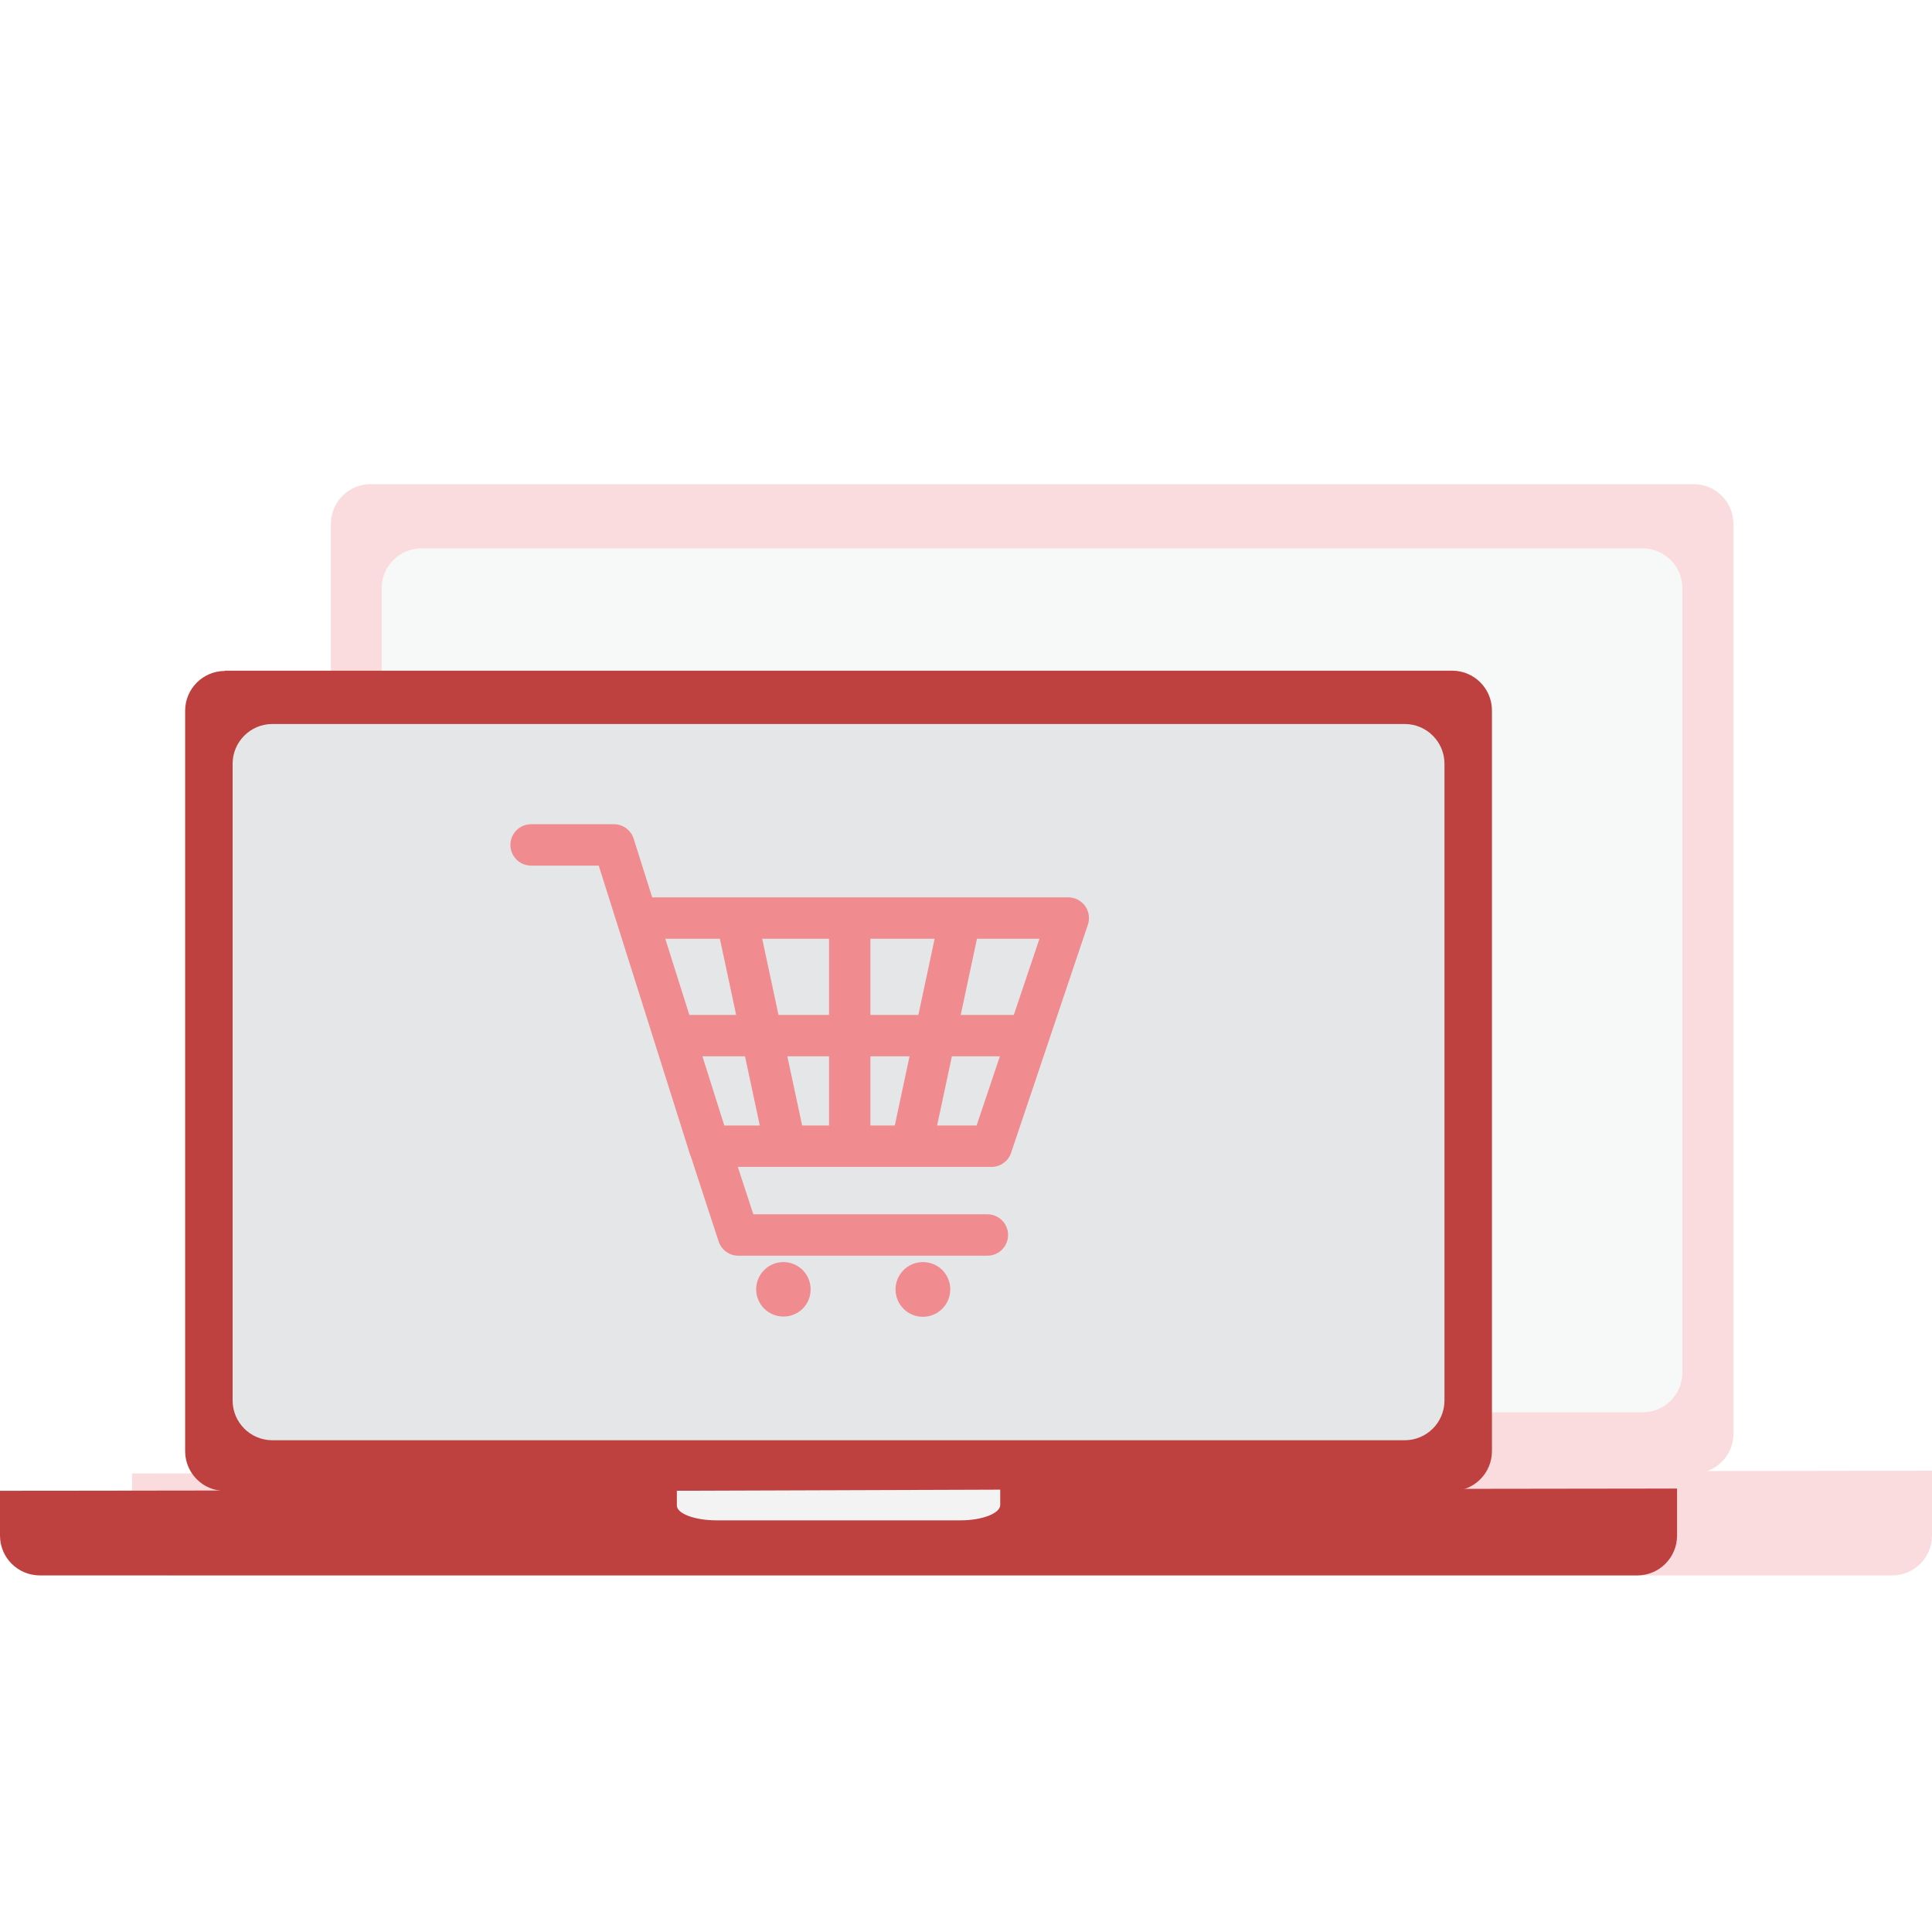
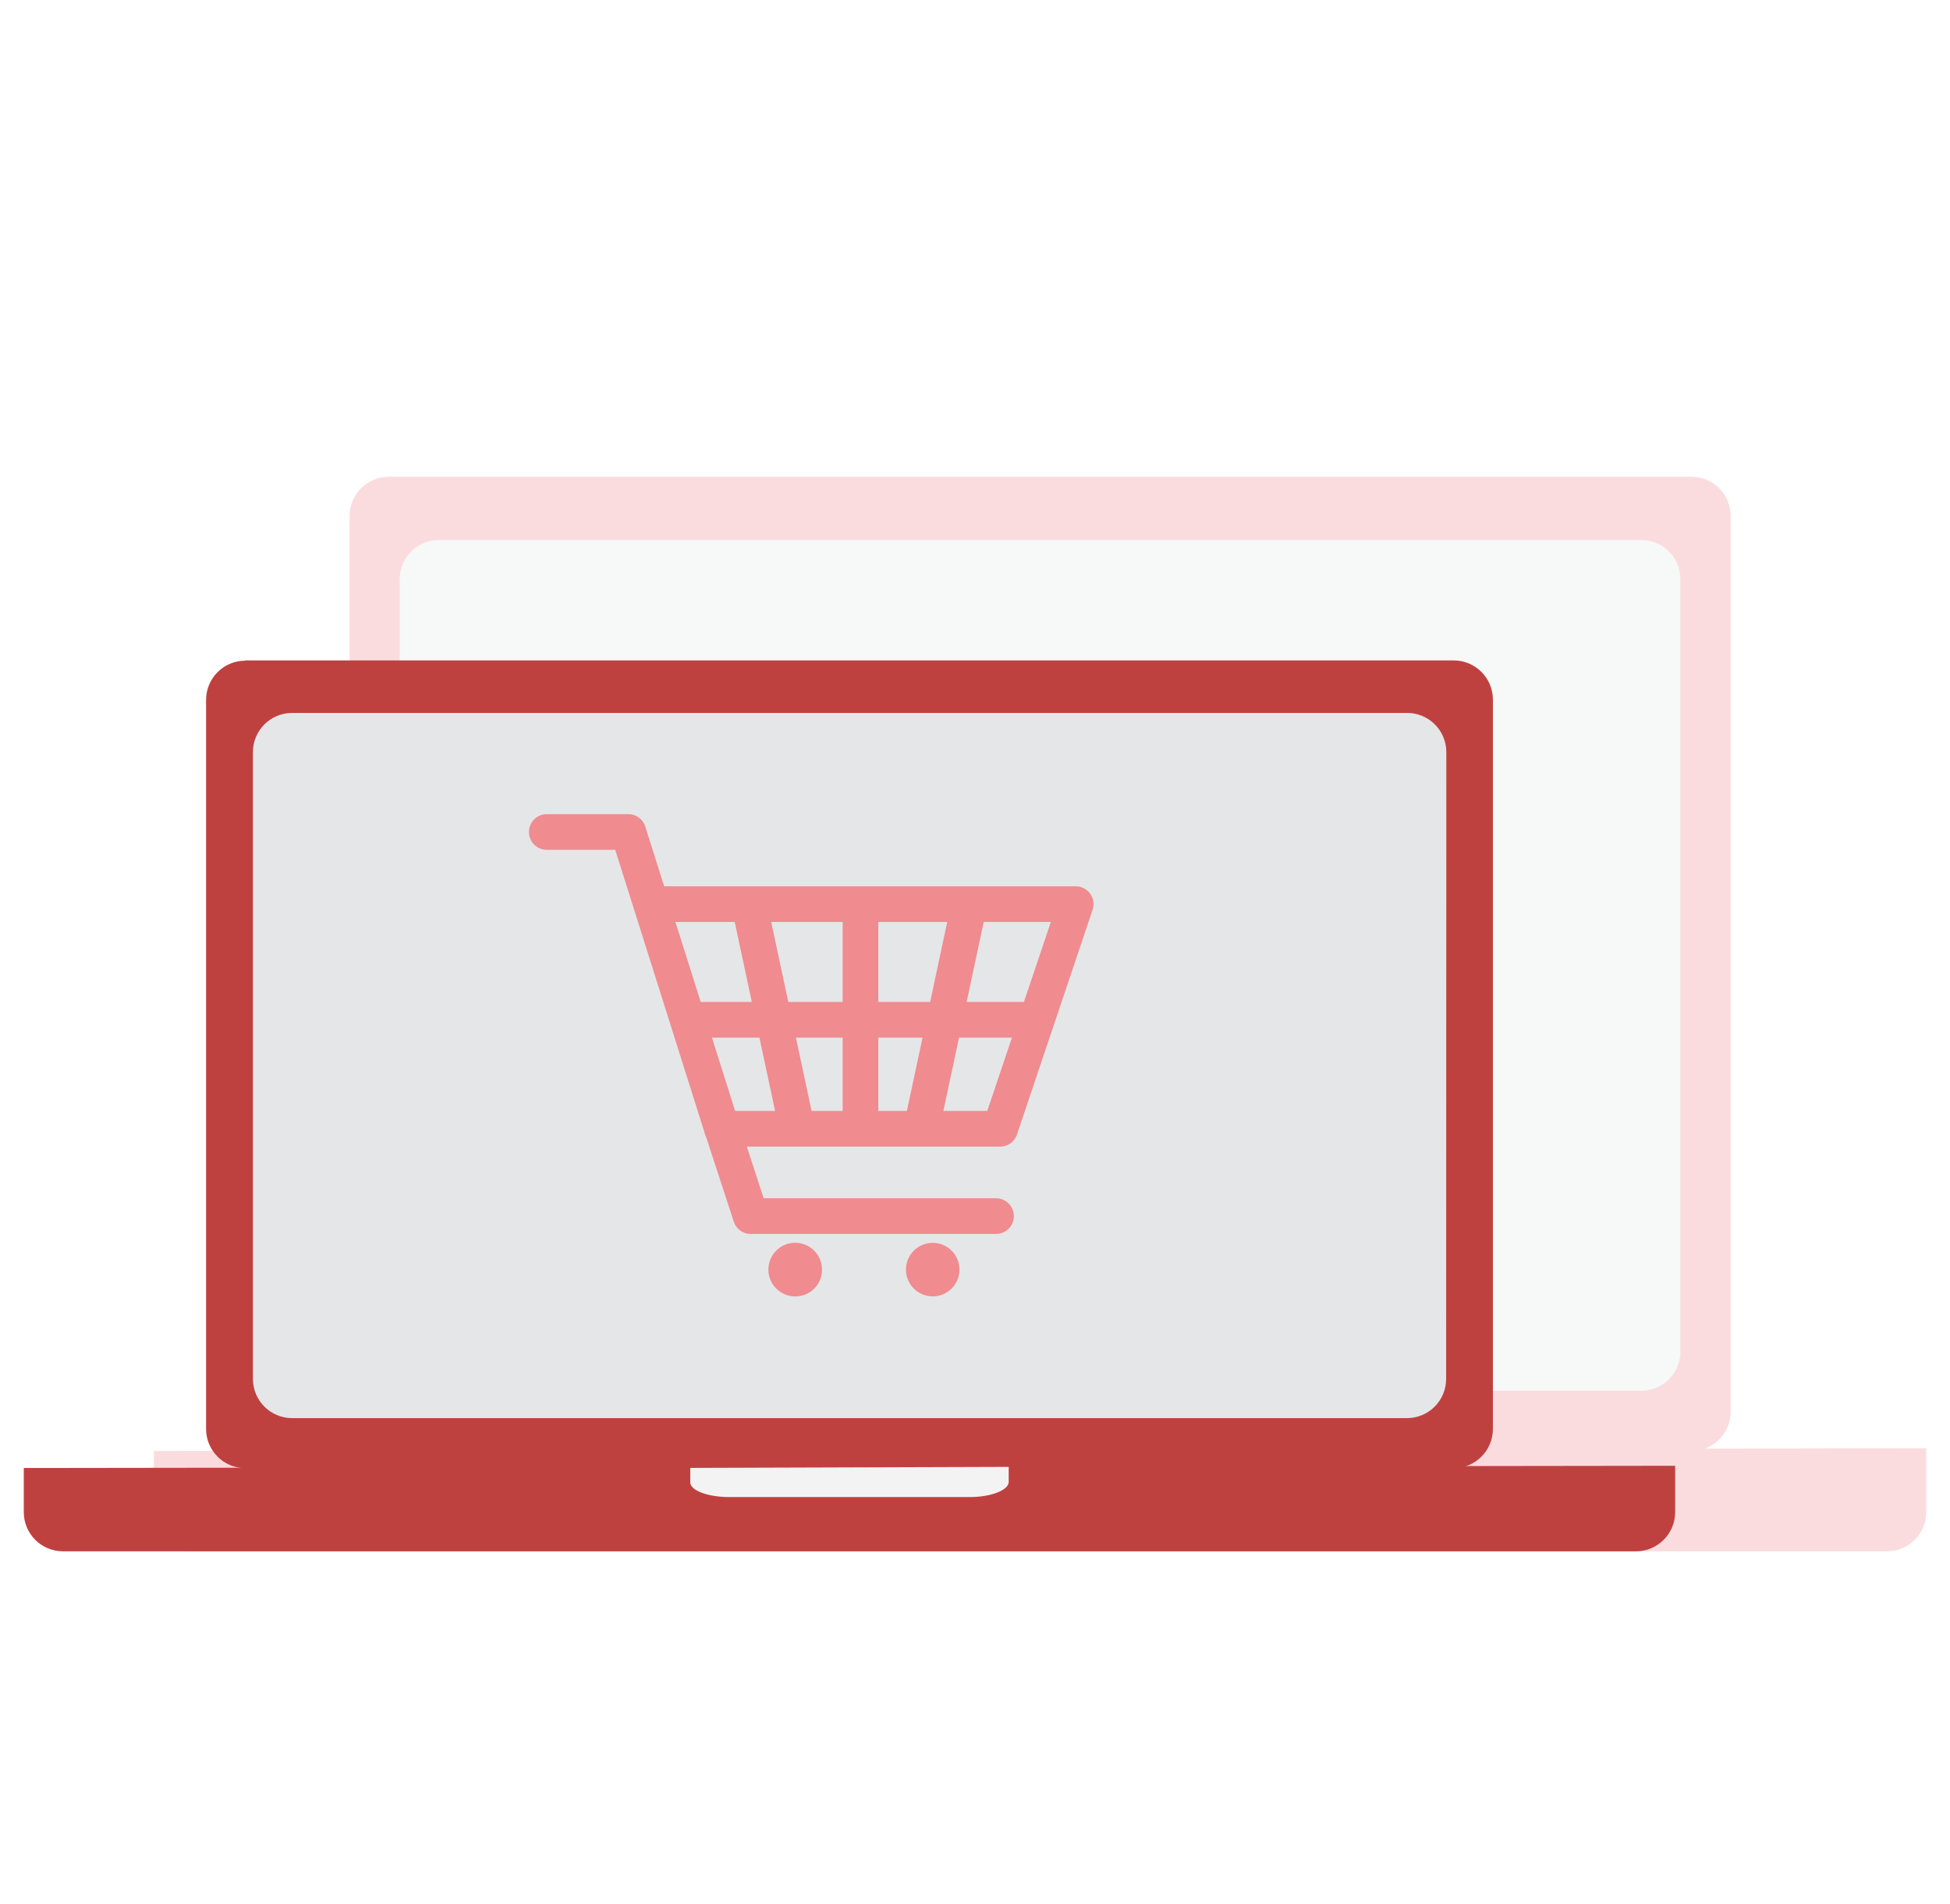
- <svg xmlns="http://www.w3.org/2000/svg" width="70" height="70" viewBox="0 0 70 70">
-   <g id="Symbol_332_1" data-name="Symbol 332 – 1" transform="translate(-2743 -922)">
-     <g id="Symbol_263_7" data-name="Symbol 263 – 7" transform="translate(395 394)">
-       <rect id="Rectangle_2470" data-name="Rectangle 2470" width="70" height="70" transform="translate(2348 528)" fill="none" />
-     </g>
-     <g id="Group_3583" data-name="Group 3583" transform="translate(2743 939.542)">
-       <g id="Group_3604" data-name="Group 3604" transform="translate(4.785)" opacity="0.3">
-         <rect id="Rectangle_2760" data-name="Rectangle 2760" width="48.066" height="33.366" transform="translate(8.569 1.639)" fill="#e5e6e8" />
-         <g id="Group_3599" data-name="Group 3599" transform="translate(7.203)">
-           <g id="Group_3598" data-name="Group 3598">
-             <path id="Path_2271" data-name="Path 2271" d="M13.287,0A1.442,1.442,0,0,0,11.85,1.437V34.408a1.442,1.442,0,0,0,1.437,1.437H61.231a1.442,1.442,0,0,0,1.437-1.437V1.437A1.442,1.442,0,0,0,61.231,0Zm47.53,32.193a1.442,1.442,0,0,1-1.437,1.437H15.128a1.442,1.442,0,0,1-1.437-1.437V3.764a1.442,1.442,0,0,1,1.437-1.437H59.38a1.442,1.442,0,0,1,1.437,1.437Z" transform="translate(-11.85)" fill="#f08b8f" />
+ <svg xmlns="http://www.w3.org/2000/svg" width="82" height="80.042" viewBox="0 0 82 80.042">
+   <g id="ico-shopping-online" transform="translate(-549 -91.958)">
+     <rect id="Rectangle_6" data-name="Rectangle 6" width="82" height="80" transform="translate(549 92)" fill="none" />
+     <g id="ico-shopping-online-2" data-name="ico-shopping-online" transform="translate(-2193 -830.042)">
+       <g id="Symbol_263_7" data-name="Symbol 263 – 7" transform="translate(2743 922)">
+         <rect id="Rectangle_2470" data-name="Rectangle 2470" width="80" height="80" fill="none" />
+       </g>
+       <g id="Group_3583" data-name="Group 3583" transform="translate(2743 942.048)">
+         <g id="Group_3604" data-name="Group 3604" transform="translate(5.469)" opacity="0.3">
+           <rect id="Rectangle_2760" data-name="Rectangle 2760" width="54.933" height="38.133" transform="translate(9.793 1.873)" fill="#e5e6e8" />
+           <g id="Group_3599" data-name="Group 3599" transform="translate(8.232)">
+             <g id="Group_3598" data-name="Group 3598">
+               <path id="Path_2271" data-name="Path 2271" d="M13.492,0A1.648,1.648,0,0,0,11.85,1.642V39.323a1.648,1.648,0,0,0,1.642,1.642H68.285a1.648,1.648,0,0,0,1.642-1.642V1.642A1.648,1.648,0,0,0,68.285,0Zm54.32,36.792a1.648,1.648,0,0,1-1.642,1.642H15.6a1.648,1.648,0,0,1-1.642-1.642V4.3A1.648,1.648,0,0,1,15.6,2.659H66.17A1.648,1.648,0,0,1,67.812,4.3Z" transform="translate(-11.85)" fill="#f08b8f" />
+             </g>
+           </g>
+           <g id="Group_3600" data-name="Group 3600" transform="translate(0 40.85)">
+             <path id="Path_2272" data-name="Path 2272" d="M79.261,35.33v2.694a1.648,1.648,0,0,1-1.642,1.642H6.372A1.648,1.648,0,0,1,4.73,38.024V35.445" transform="translate(-4.73 -35.33)" fill="#f08b8f" />
+           </g>
+           <g id="Group_3601" data-name="Group 3601" transform="translate(30.077 40.896)">
+             <path id="Path_2273" data-name="Path 2273" d="M45.112,35.37v.763c0,.416-.739.763-1.642.763H32.384c-.9,0-1.642-.335-1.642-.739v-.742" transform="translate(-30.742 -35.37)" fill="#f4f3f3" />
+           </g>
+           <g id="Group_3603" data-name="Group 3603" transform="translate(23.599 8.706)">
+             <path id="Path_2274" data-name="Path 2274" d="M31.99,20.54l1.283,4.429H44.35" transform="translate(-24.07 -5.498)" fill="none" stroke="#f08b8f" stroke-linecap="round" stroke-linejoin="round" stroke-miterlimit="10" stroke-width="1" />
+             <path id="Path_2275" data-name="Path 2275" d="M36.22,26.9a1.223,1.223,0,1,1-1.214-1.365A1.3,1.3,0,0,1,36.22,26.9Z" transform="translate(-23.79 -4.716)" fill="#f08b8f" />
+             <path id="Path_2276" data-name="Path 2276" d="M41.58,26.9a1.223,1.223,0,1,1-1.214-1.365A1.3,1.3,0,0,1,41.58,26.9Z" transform="translate(-22.952 -4.716)" fill="#f08b8f" />
+             <g id="Group_3602" data-name="Group 3602">
+               <path id="Path_2277" data-name="Path 2277" d="M25.14,7.53h3.688l4.229,15.042H45.605l3.411-11.4H30.343" transform="translate(-25.14 -7.53)" fill="none" stroke="#f08b8f" stroke-linecap="round" stroke-linejoin="round" stroke-miterlimit="10" stroke-width="1" />
+               <line id="Line_1665" data-name="Line 1665" x2="2.011" y2="10.591" transform="translate(9.203 4.024)" fill="none" stroke="#f08b8f" stroke-linecap="round" stroke-linejoin="round" stroke-miterlimit="10" stroke-width="1" />
+               <line id="Line_1666" data-name="Line 1666" x1="2.011" y2="10.591" transform="translate(16.951 4.221)" fill="none" stroke="#f08b8f" stroke-linecap="round" stroke-linejoin="round" stroke-miterlimit="10" stroke-width="1" />
+               <line id="Line_1667" data-name="Line 1667" y2="10.198" transform="translate(14.163 4.221)" fill="none" stroke="#f08b8f" stroke-linecap="round" stroke-linejoin="round" stroke-miterlimit="10" stroke-width="1" />
+               <line id="Line_1668" data-name="Line 1668" x2="15.575" transform="translate(6.394 9.515)" fill="none" stroke="#f08b8f" stroke-linecap="round" stroke-linejoin="round" stroke-miterlimit="10" stroke-width="1" />
+             </g>
          </g>
        </g>
-         <g id="Group_3600" data-name="Group 3600" transform="translate(0 35.744)">
-           <path id="Path_2272" data-name="Path 2272" d="M69.945,35.33v2.357a1.442,1.442,0,0,1-1.437,1.437H6.167A1.442,1.442,0,0,1,4.73,37.687V35.431" transform="translate(-4.73 -35.33)" fill="#f08b8f" />
-         </g>
-         <g id="Group_3601" data-name="Group 3601" transform="translate(26.315 35.784)">
-           <path id="Path_2273" data-name="Path 2273" d="M43.316,35.37v.668c0,.364-.647.668-1.437.668h-9.7c-.789,0-1.437-.293-1.437-.647V35.41" transform="translate(-30.74 -35.37)" fill="#f4f3f3" />
-         </g>
-         <g id="Group_3603" data-name="Group 3603" transform="translate(20.649 7.618)">
-           <path id="Path_2274" data-name="Path 2274" d="M31.99,20.54l1.123,3.875h9.692" transform="translate(-25.06 -7.378)" fill="none" stroke="#f08b8f" stroke-linecap="round" stroke-linejoin="round" stroke-miterlimit="10" stroke-width="1" />
-           <path id="Path_2275" data-name="Path 2275" d="M35.915,26.734a1.07,1.07,0,1,1-1.062-1.194A1.135,1.135,0,0,1,35.915,26.734Z" transform="translate(-25.039 -7.319)" fill="#f08b8f" />
-           <path id="Path_2276" data-name="Path 2276" d="M41.275,26.734a1.07,1.07,0,1,1-1.062-1.194A1.135,1.135,0,0,1,41.275,26.734Z" transform="translate(-24.976 -7.319)" fill="#f08b8f" />
-           <g id="Group_3602" data-name="Group 3602" transform="translate(0)">
-             <path id="Path_2277" data-name="Path 2277" d="M25.14,7.53h3.227l3.7,13.162H43.047l2.985-9.975H29.693" transform="translate(-25.14 -7.53)" fill="none" stroke="#f08b8f" stroke-linecap="round" stroke-linejoin="round" stroke-miterlimit="10" stroke-width="1" />
-             <line id="Line_1665" data-name="Line 1665" x2="1.76" y2="9.267" transform="translate(8.053 3.521)" fill="none" stroke="#f08b8f" stroke-linecap="round" stroke-linejoin="round" stroke-miterlimit="10" stroke-width="1" />
-             <line id="Line_1666" data-name="Line 1666" x1="1.76" y2="9.267" transform="translate(14.832 3.693)" fill="none" stroke="#f08b8f" stroke-linecap="round" stroke-linejoin="round" stroke-miterlimit="10" stroke-width="1" />
-             <line id="Line_1667" data-name="Line 1667" y2="8.923" transform="translate(12.393 3.693)" fill="none" stroke="#f08b8f" stroke-linecap="round" stroke-linejoin="round" stroke-miterlimit="10" stroke-width="1" />
-             <line id="Line_1668" data-name="Line 1668" x2="13.628" transform="translate(5.595 8.326)" fill="none" stroke="#f08b8f" stroke-linecap="round" stroke-linejoin="round" stroke-miterlimit="10" stroke-width="1" />
+         <g id="Group_3611" data-name="Group 3611" transform="translate(0 7.723)">
+           <rect id="Rectangle_2761" data-name="Rectangle 2761" width="51.186" height="31.611" transform="translate(9.134 1.561)" fill="#e5e6e8" />
+           <g id="Group_3606" data-name="Group 3606" transform="translate(7.666)">
+             <g id="Group_3605" data-name="Group 3605">
+               <path id="Path_2278" data-name="Path 2278" d="M8.272,6.691A1.648,1.648,0,0,0,6.63,8.334V39.008a1.648,1.648,0,0,0,1.642,1.638H59.1A1.648,1.648,0,0,0,60.742,39V8.322A1.648,1.648,0,0,0,59.1,6.68H8.272ZM58.776,36.9a1.648,1.648,0,0,1-1.642,1.642h-46.9A1.648,1.648,0,0,1,8.6,36.9V10.53a1.648,1.648,0,0,1,1.642-1.642h46.9a1.648,1.648,0,0,1,1.642,1.642Z" transform="translate(-6.63 -6.68)" fill="#bf413f" />
+             </g>
          </g>
-         </g>
-       </g>
-       <g id="Group_3611" data-name="Group 3611" transform="translate(0 6.758)">
-         <rect id="Rectangle_2761" data-name="Rectangle 2761" width="44.788" height="27.66" transform="translate(7.992 1.366)" fill="#e5e6e8" />
-         <g id="Group_3606" data-name="Group 3606" transform="translate(6.708)">
-           <g id="Group_3605" data-name="Group 3605">
-             <path id="Path_2278" data-name="Path 2278" d="M8.067,6.69A1.442,1.442,0,0,0,6.63,8.127V34.967A1.442,1.442,0,0,0,8.067,36.4H52.541a1.442,1.442,0,0,0,1.437-1.437V8.117A1.442,1.442,0,0,0,52.541,6.68H8.067ZM52.258,33.126a1.442,1.442,0,0,1-1.437,1.437H9.787A1.442,1.442,0,0,1,8.35,33.126V10.049A1.442,1.442,0,0,1,9.787,8.612H50.821a1.442,1.442,0,0,1,1.437,1.437Z" transform="translate(-6.63 -6.68)" fill="#bf413f" />
+           <g id="Group_3607" data-name="Group 3607" transform="translate(0 33.866)">
+             <path id="Path_2279" data-name="Path 2279" d="M69.443,35.97v1.954A1.648,1.648,0,0,1,67.8,39.567H1.642A1.648,1.648,0,0,1,0,37.924V36.063" transform="translate(0 -35.97)" fill="#bf413f" />
          </g>
-         </g>
-         <g id="Group_3607" data-name="Group 3607" transform="translate(0 29.633)">
-           <path id="Path_2279" data-name="Path 2279" d="M60.763,35.97v1.71a1.442,1.442,0,0,1-1.437,1.437H1.437A1.442,1.442,0,0,1,0,37.68V36.051" transform="translate(0 -35.97)" fill="#bf413f" />
-         </g>
-         <g id="Group_3608" data-name="Group 3608" transform="translate(24.524 29.673)">
-           <path id="Path_2280" data-name="Path 2280" d="M35.956,36.01v.556c0,.3-.647.556-1.437.556H25.677c-.789,0-1.437-.243-1.437-.536V36.05" transform="translate(-24.24 -36.01)" fill="#f4f3f3" />
-         </g>
-         <g id="Group_3610" data-name="Group 3610" transform="translate(19.243 6.313)">
-           <path id="Path_2281" data-name="Path 2281" d="M25.4,23.71l1.052,3.217h9.024" transform="translate(-18.945 -12.794)" fill="none" stroke="#f08b8f" stroke-linecap="round" stroke-linejoin="round" stroke-miterlimit="10" stroke-width="1.5" />
-           <path id="Path_2282" data-name="Path 2282" d="M29.053,28.851a.976.976,0,0,1-.981.981.986.986,0,1,1,.981-.981Z" transform="translate(-18.926 -12.745)" fill="#f08b8f" />
-           <path id="Path_2283" data-name="Path 2283" d="M34.053,28.851a.991.991,0,1,1-.991-.991A.984.984,0,0,1,34.053,28.851Z" transform="translate(-18.867 -12.745)" fill="#f08b8f" />
-           <g id="Group_3609" data-name="Group 3609">
-             <path id="Path_2284" data-name="Path 2284" d="M19.02,12.92h3l3.45,10.916H35.7l2.782-8.266H23.259" transform="translate(-19.02 -12.92)" fill="none" stroke="#f08b8f" stroke-linecap="round" stroke-linejoin="round" stroke-miterlimit="10" stroke-width="1.5" />
-             <line id="Line_1669" data-name="Line 1669" x2="1.639" y2="7.669" transform="translate(7.507 2.934)" fill="none" stroke="#f08b8f" stroke-linecap="round" stroke-linejoin="round" stroke-miterlimit="10" stroke-width="1.5" />
-             <line id="Line_1670" data-name="Line 1670" x1="1.639" y2="7.679" transform="translate(13.82 3.065)" fill="none" stroke="#f08b8f" stroke-linecap="round" stroke-linejoin="round" stroke-miterlimit="10" stroke-width="1.5" />
-             <line id="Line_1671" data-name="Line 1671" y2="7.406" transform="translate(11.544 3.065)" fill="none" stroke="#f08b8f" stroke-linecap="round" stroke-linejoin="round" stroke-miterlimit="10" stroke-width="1.5" />
-             <line id="Line_1672" data-name="Line 1672" x2="12.697" transform="translate(5.21 6.91)" fill="none" stroke="#f08b8f" stroke-linecap="round" stroke-linejoin="round" stroke-miterlimit="10" stroke-width="1.5" />
+           <g id="Group_3608" data-name="Group 3608" transform="translate(28.027 33.912)">
+             <path id="Path_2280" data-name="Path 2280" d="M37.63,36.01v.635c0,.343-.739.635-1.642.635H25.882c-.9,0-1.642-.278-1.642-.613v-.613" transform="translate(-24.24 -36.01)" fill="#f4f3f3" />
+           </g>
+           <g id="Group_3610" data-name="Group 3610" transform="translate(21.992 7.215)">
+             <path id="Path_2281" data-name="Path 2281" d="M25.4,23.71l1.2,3.677H36.915" transform="translate(-18.023 -11.235)" fill="none" stroke="#f08b8f" stroke-linecap="round" stroke-linejoin="round" stroke-miterlimit="10" stroke-width="1.5" />
+             <path id="Path_2282" data-name="Path 2282" d="M29.335,28.993a1.115,1.115,0,0,1-1.121,1.121,1.127,1.127,0,1,1,1.121-1.121Z" transform="translate(-17.761 -10.586)" fill="#f08b8f" />
+             <path id="Path_2283" data-name="Path 2283" d="M34.336,28.993a1.125,1.125,0,1,1-.329-.8A1.133,1.133,0,0,1,34.336,28.993Z" transform="translate(-16.981 -10.586)" fill="#f08b8f" />
+             <g id="Group_3609" data-name="Group 3609">
+               <path id="Path_2284" data-name="Path 2284" d="M19.02,12.92h3.429L26.391,25.4H38.083l3.179-9.447h-17.4" transform="translate(-19.02 -12.92)" fill="none" stroke="#f08b8f" stroke-linecap="round" stroke-linejoin="round" stroke-miterlimit="10" stroke-width="1.5" />
+               <line id="Line_1669" data-name="Line 1669" x2="1.873" y2="8.765" transform="translate(8.579 3.353)" fill="none" stroke="#f08b8f" stroke-linecap="round" stroke-linejoin="round" stroke-miterlimit="10" stroke-width="1.5" />
+               <line id="Line_1670" data-name="Line 1670" x1="1.873" y2="8.776" transform="translate(15.794 3.503)" fill="none" stroke="#f08b8f" stroke-linecap="round" stroke-linejoin="round" stroke-miterlimit="10" stroke-width="1.5" />
+               <line id="Line_1671" data-name="Line 1671" y2="8.464" transform="translate(13.193 3.503)" fill="none" stroke="#f08b8f" stroke-linecap="round" stroke-linejoin="round" stroke-miterlimit="10" stroke-width="1.5" />
+               <line id="Line_1672" data-name="Line 1672" x2="14.511" transform="translate(5.954 7.897)" fill="none" stroke="#f08b8f" stroke-linecap="round" stroke-linejoin="round" stroke-miterlimit="10" stroke-width="1.5" />
+             </g>
          </g>
        </g>
      </g>
    </g>
  </g>
</svg>
